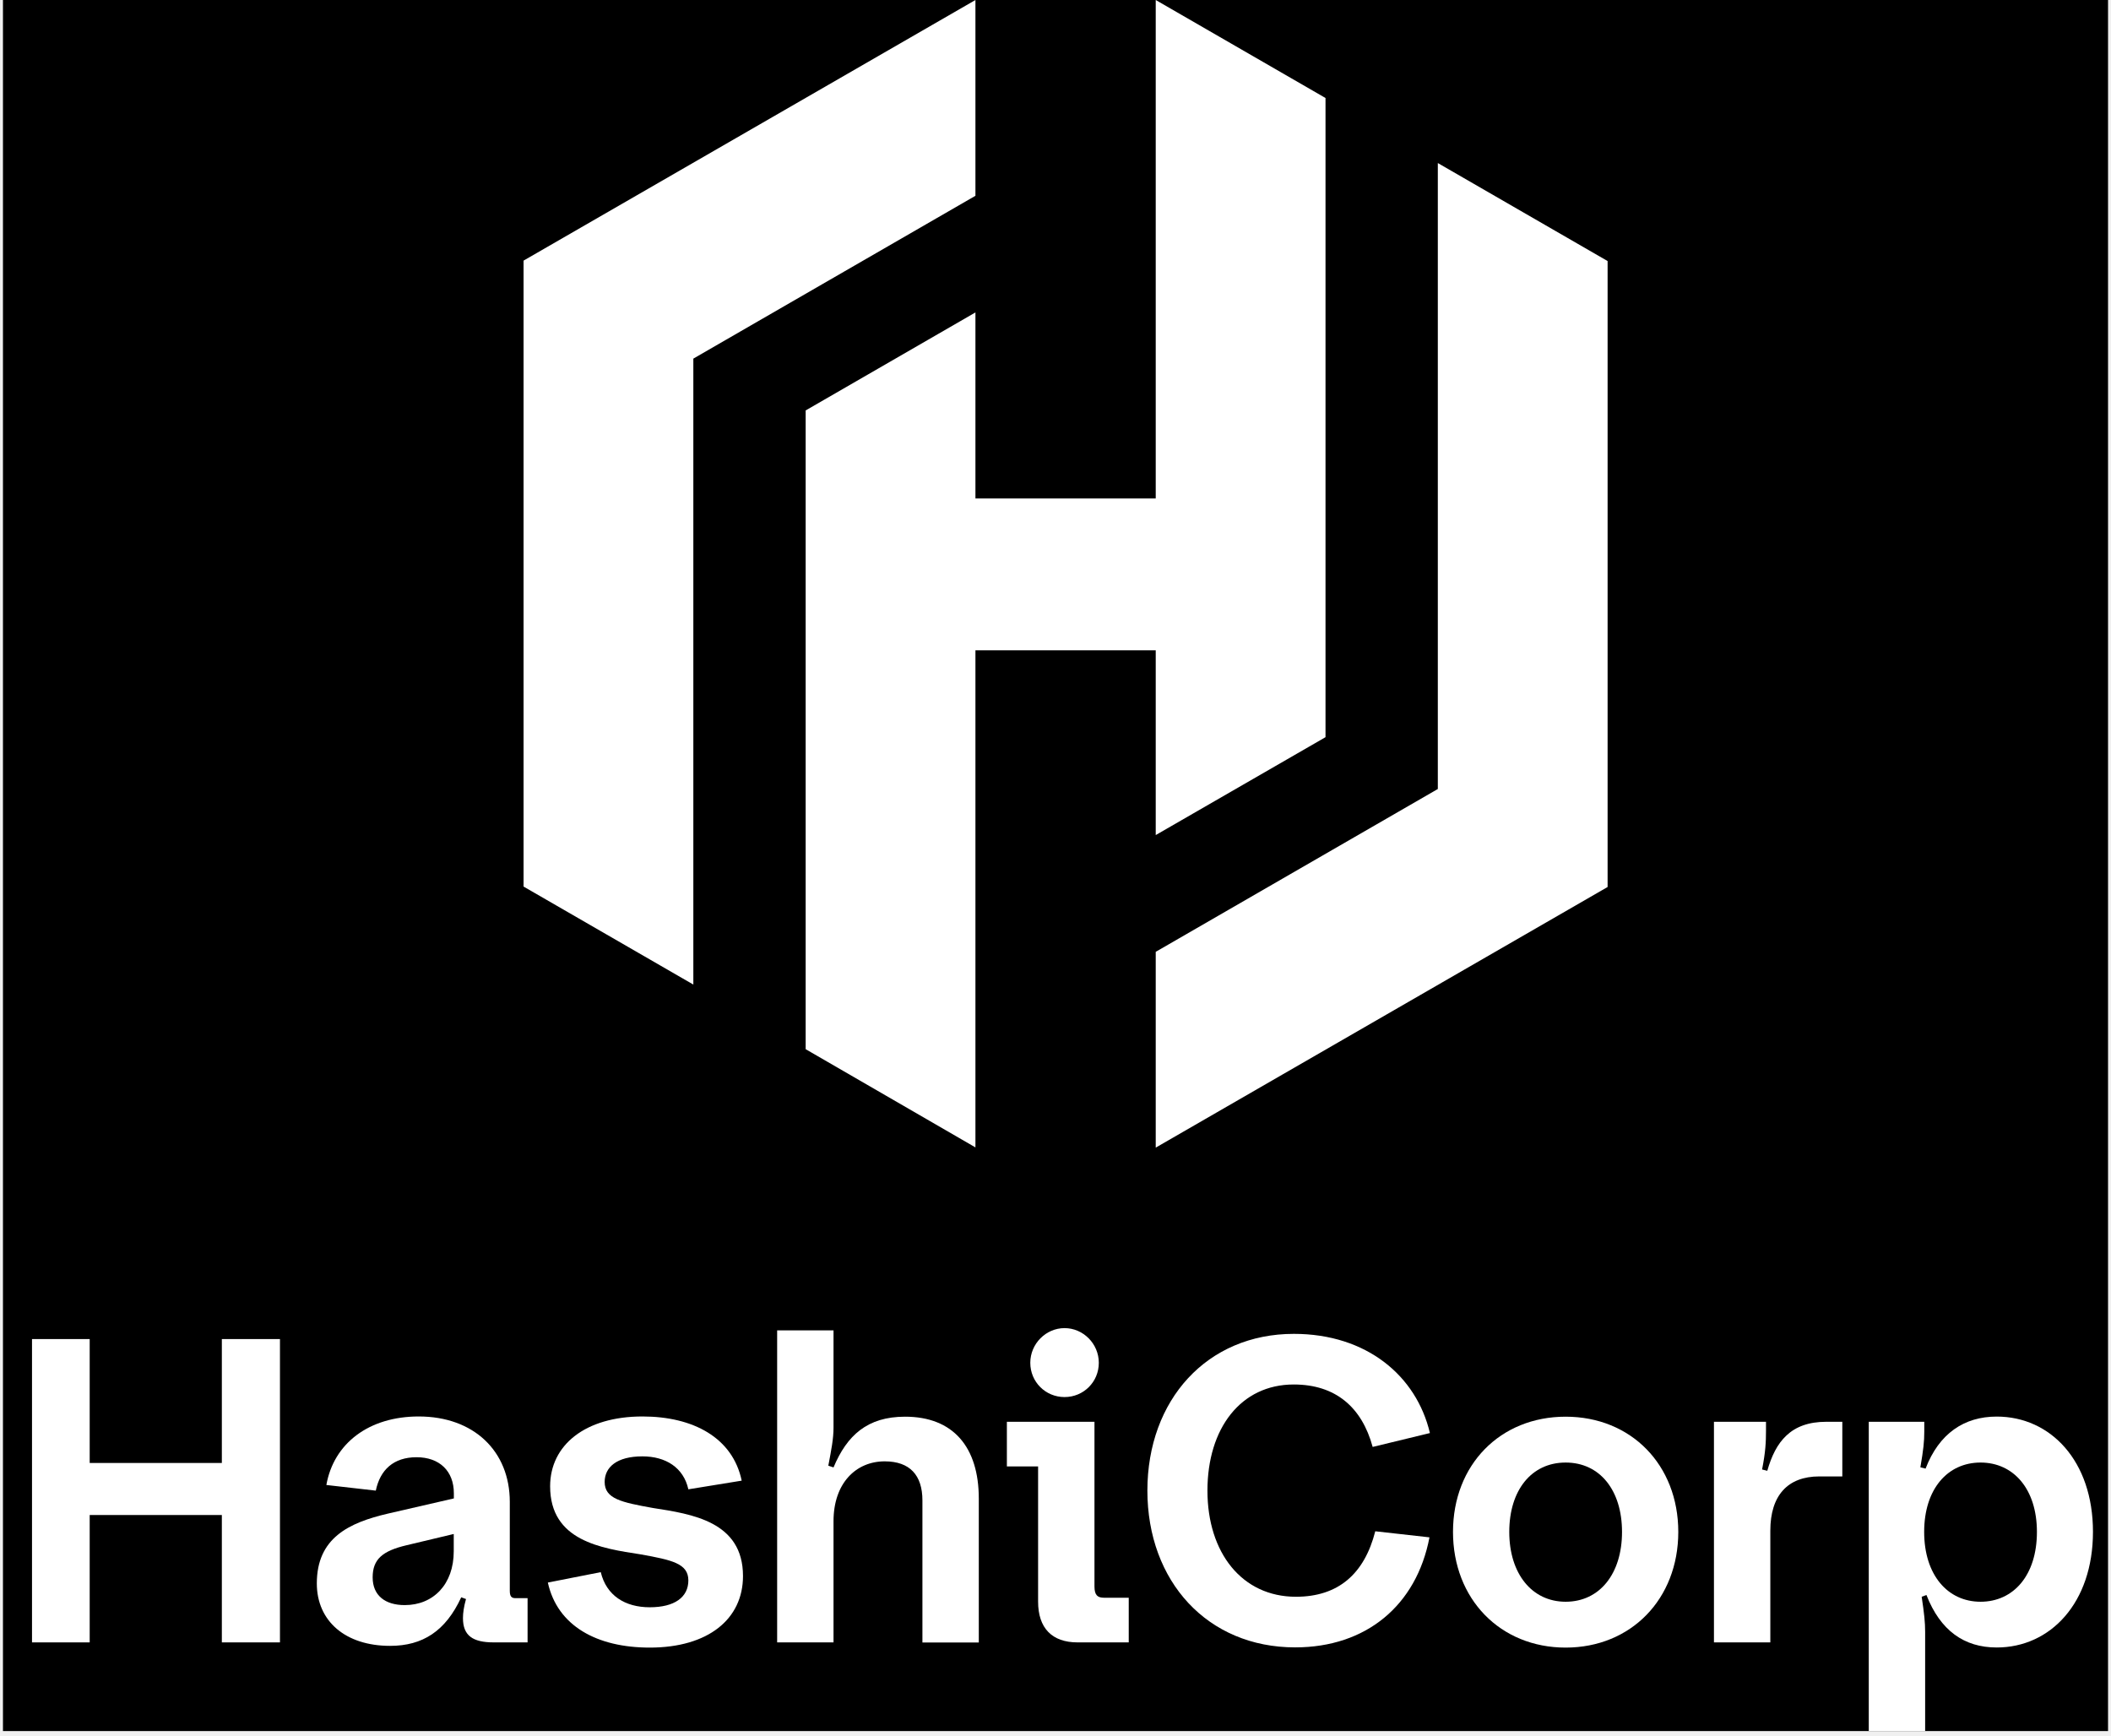
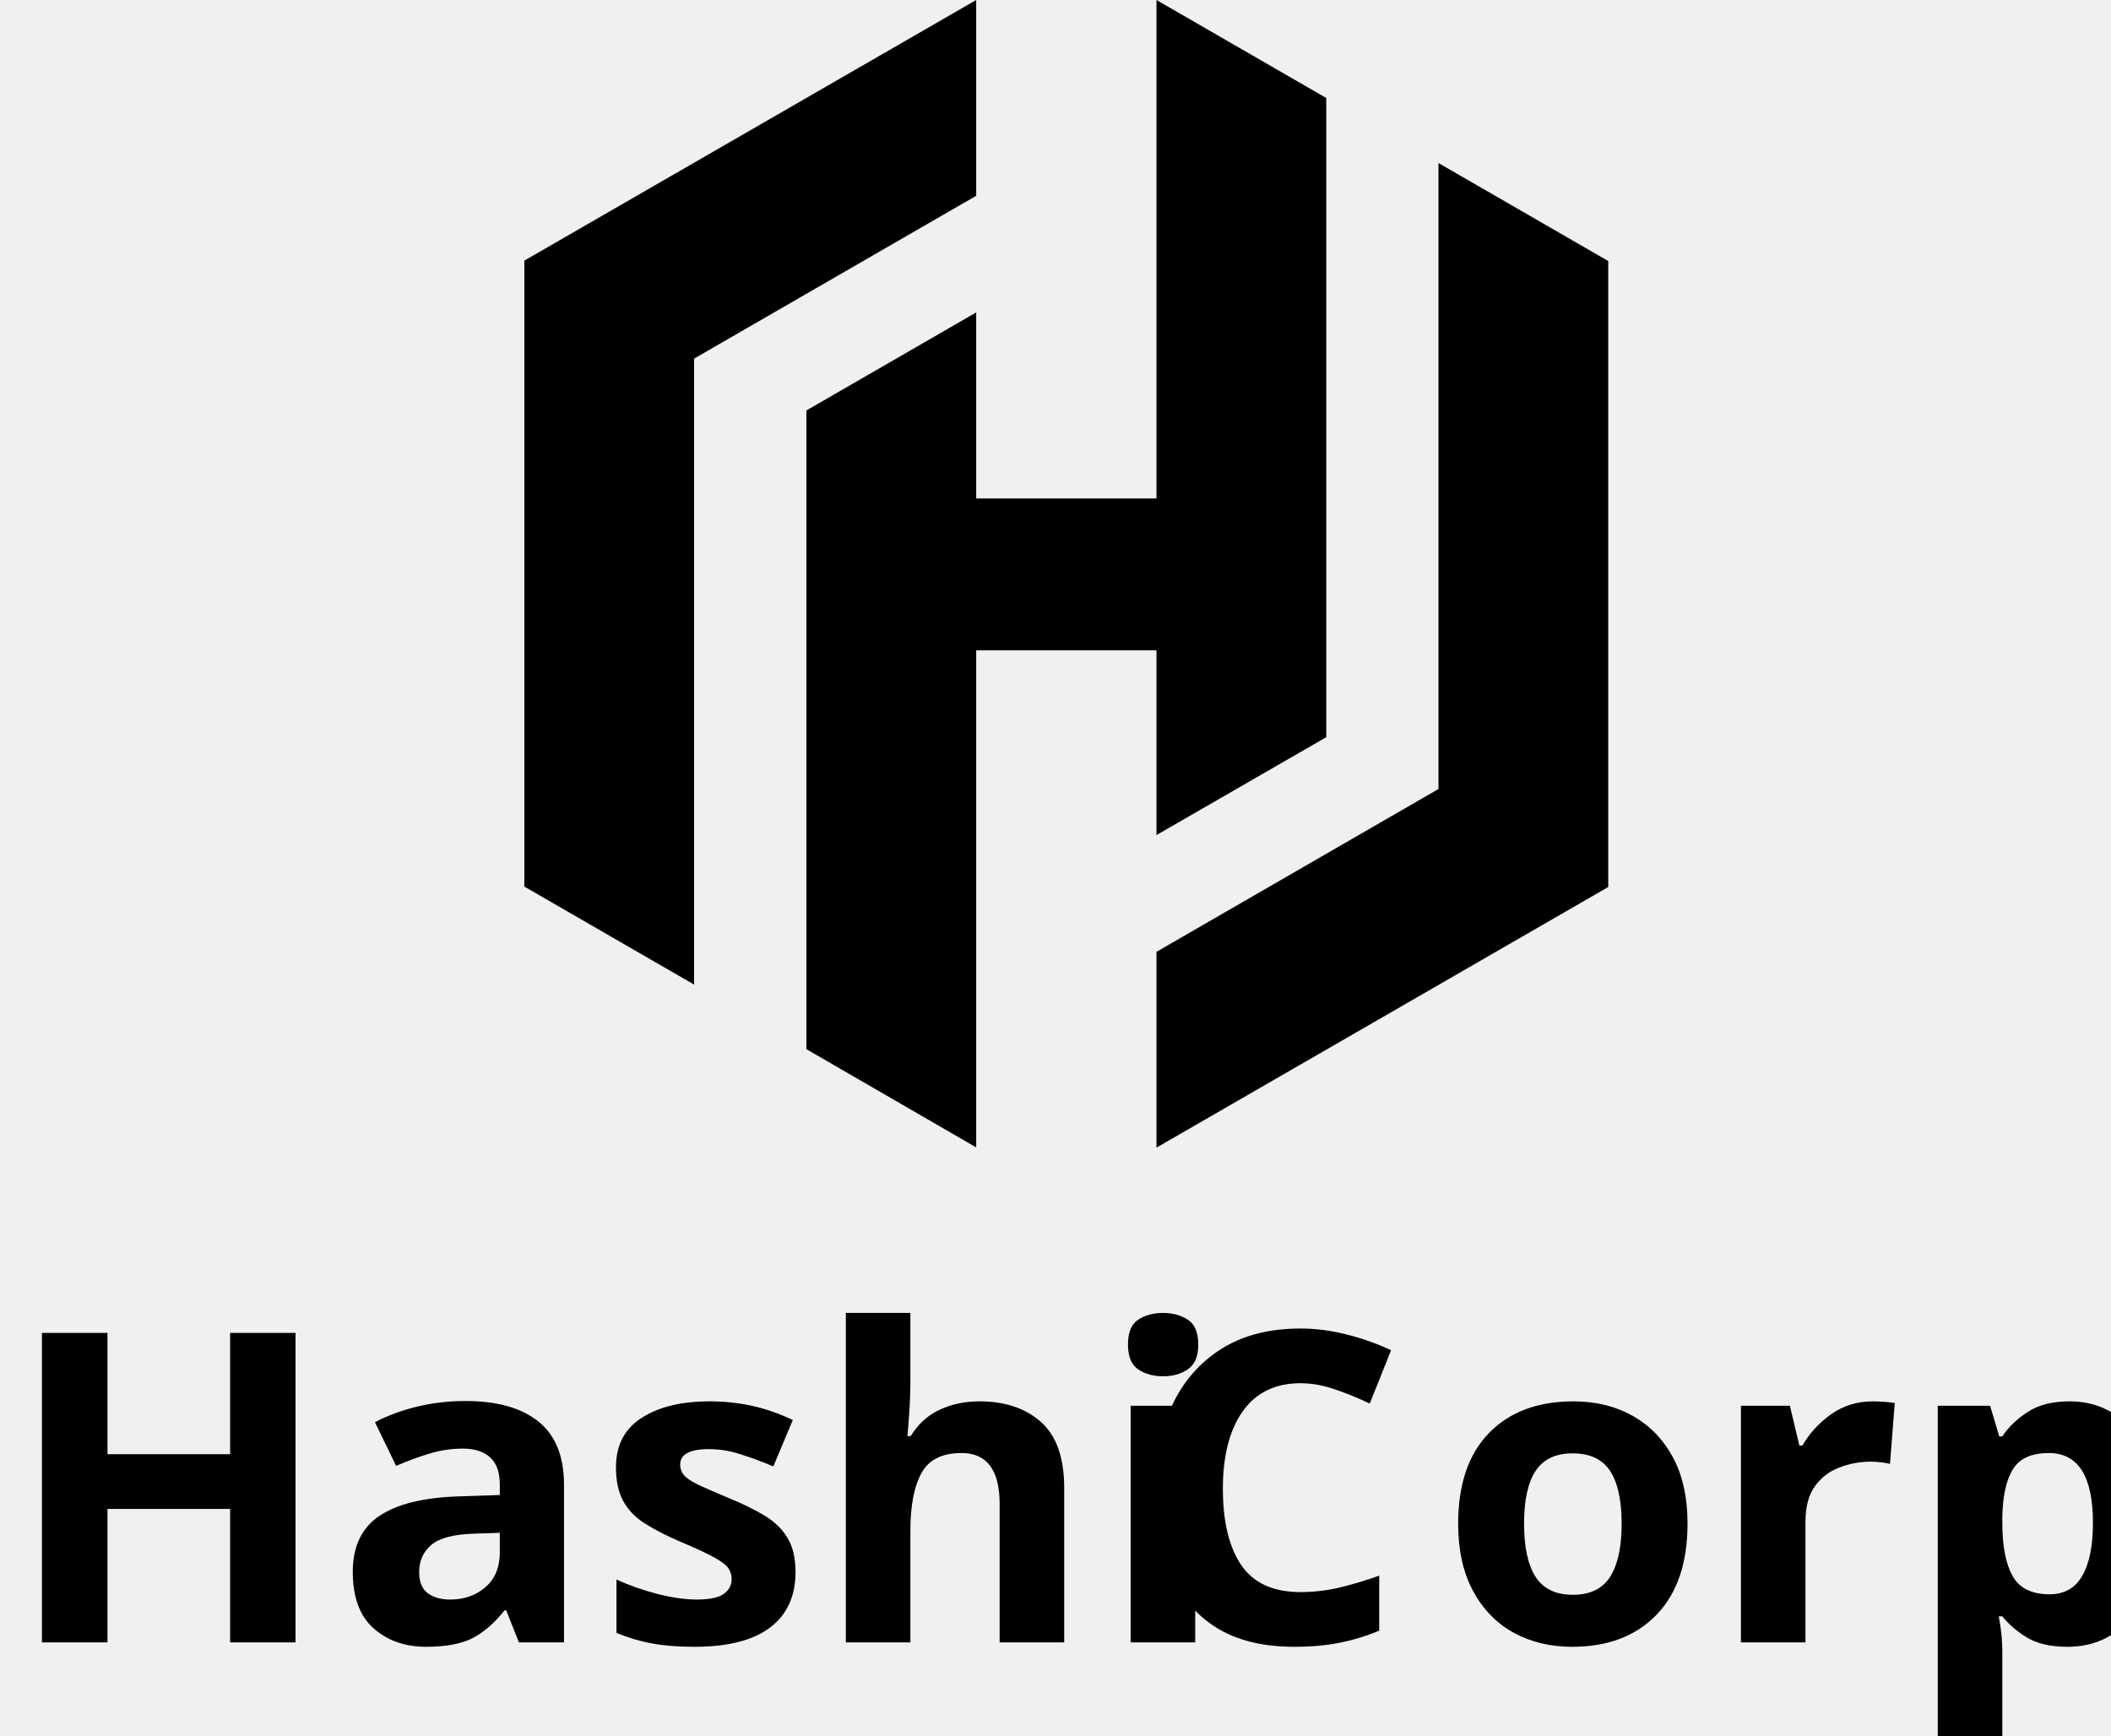
<svg xmlns="http://www.w3.org/2000/svg" id="Layer_6" width="2.7in" height="2.22in" viewBox="0 0 194.17 160.1">
  <defs>
-     <style>.cls-1{fill:#000;}.cls-1,.cls-2{stroke-width:0px;}.cls-2{fill:#fff;}</style>
+     <style>.cls-1{letter-spacing:0em;}.cls-2{letter-spacing:0em;}.cls-3{letter-spacing:-.01em;}.cls-4{font-family:HashiCorpSans-Semibold, 'HashiCorp Sans';font-size:39.99px;font-weight:600;}.cls-4,.cls-5{fill:#000;}.cls-5{stroke-width:0px;}</style>
  </defs>
-   <rect class="cls-1" y="-.15" width="194.17" height="159.83" />
-   <path class="cls-2" d="M2.68,123.52h5.32v11.43h12.19v-11.43h5.36v27.98h-5.36v-11.75H8v11.75H2.68v-27.98Z" />
-   <path class="cls-2" d="M28.95,146.06c0-4.2,2.96-5.6,6.56-6.44l6.08-1.4v-.48c0-2.04-1.32-3.32-3.44-3.32s-3.36,1.16-3.76,3.08l-4.56-.52c.68-3.84,3.92-6.32,8.52-6.32,5.08,0,8.4,3.2,8.4,7.88v8.2c0,.52.16.68.52.68h1.12v4.08h-3.12c-1.96,0-2.84-.64-2.84-2.24,0-.48.08-1.04.28-1.76l-.44-.16c-1.44,3.12-3.56,4.48-6.56,4.48-4.12,0-6.76-2.28-6.76-5.76ZM37.06,148.06c2.64,0,4.52-1.92,4.52-4.96v-1.6l-4.36,1.04c-2.2.52-3.12,1.28-3.12,2.96s1.16,2.56,2.96,2.56Z" />
-   <path class="cls-2" d="M50.26,145.98l4.88-.96c.52,2.16,2.24,3.24,4.52,3.24s3.56-.92,3.56-2.48-1.52-1.88-4.4-2.4c-3.64-.56-8.35-1.24-8.35-6.28,0-3.8,3.24-6.44,8.52-6.44,4.68,0,8.32,1.96,9.15,5.92l-4.92.8c-.44-2-2.08-3.04-4.24-3.04-2.36,0-3.48,1-3.48,2.36,0,1.56,1.56,1.88,4.44,2.4,3.6.56,8.32,1.24,8.32,6.28,0,3.96-3.2,6.6-8.6,6.6-4.88,0-8.52-2-9.4-6Z" />
-   <path class="cls-2" d="M76.61,151.5h-5.2v-28.78h5.2v8.96c0,1.04-.2,2.04-.48,3.52l.48.16c1.24-2.96,3.12-4.68,6.6-4.68,4.44,0,6.8,2.8,6.8,7.56v13.27h-5.2v-13.11c0-2.32-1.16-3.6-3.48-3.6-2.64,0-4.72,2-4.72,5.52v11.19Z" />
-   <path class="cls-2" d="M100.68,146.34c0,.8.28,1.04.88,1.04h2.28v4.12h-4.72c-2.36,0-3.64-1.32-3.64-3.76v-12.47h-2.88v-4.12h8.08v15.19ZM94.76,125.71c0-1.76,1.44-3.2,3.16-3.2s3.16,1.44,3.16,3.2-1.4,3.16-3.16,3.16-3.16-1.4-3.16-3.16Z" />
-   <path class="cls-2" d="M105.56,137.51c0-8.4,5.52-14.47,13.51-14.47,6.72,0,11.31,3.88,12.55,9.15l-5.28,1.28c-1-3.68-3.44-5.76-7.28-5.76-4.88,0-7.96,4.04-7.96,9.79s3.2,9.79,8.16,9.79c3.92,0,6.32-2.12,7.32-6.04l5,.56c-1.2,6.28-5.84,10.15-12.39,10.15-8.08,0-13.63-6.08-13.63-14.47Z" />
-   <path class="cls-2" d="M133.75,141.31c0-6.2,4.36-10.63,10.39-10.63s10.39,4.44,10.39,10.63-4.36,10.67-10.39,10.67-10.39-4.48-10.39-10.67ZM149.34,141.31c0-3.84-2.04-6.4-5.2-6.4s-5.2,2.56-5.2,6.4,2.08,6.44,5.2,6.44,5.2-2.56,5.2-6.44Z" />
-   <path class="cls-2" d="M157.82,131.15h4.8v.8c0,1.08-.04,1.96-.36,3.6l.48.12c.76-2.68,2.16-4.52,5.44-4.52h1.48v5.04h-2.12c-2.92,0-4.52,1.76-4.52,5v10.31h-5.2v-20.35Z" />
-   <path class="cls-2" d="M172.1,131.15h5.12v.92c0,.92-.08,1.64-.36,3.28l.48.12c1.24-3.24,3.56-4.8,6.56-4.8,4.96,0,8.88,4.08,8.88,10.63s-3.92,10.67-8.88,10.67c-3,0-5.2-1.56-6.48-4.84l-.44.16c.24,1.6.32,2.36.32,3.24v9.15h-5.2v-28.54ZM187.61,141.31c0-3.96-2.16-6.4-5.2-6.4s-5.2,2.44-5.2,6.4,2.16,6.44,5.2,6.44,5.2-2.44,5.2-6.44Z" />
-   <polygon class="cls-2" points="89.7 0 48.02 24.04 48.02 24.06 48.02 81.78 63.68 90.82 63.68 33.08 89.7 18.06 89.7 0" />
-   <polygon class="cls-2" points="106.33 0 106.33 45.98 89.7 45.98 89.7 28.82 74.04 37.86 74.04 96.78 89.7 105.84 89.7 59.99 106.33 59.99 106.33 77.03 121.99 68 121.99 9.04 106.33 0" />
-   <polygon class="cls-2" points="106.33 105.86 148.01 81.82 148.01 81.79 148.01 24.08 132.35 15.04 132.35 72.78 106.33 87.8 106.33 105.86" />
+   <text class="cls-4" transform="translate(0 151.5)">
+     <tspan class="cls-1" x="0" y="0">Hashi</tspan>
+     <tspan class="cls-3" x="103.96" y="0">C</tspan>
+     <tspan class="cls-2" x="132.43" y="0">orp</tspan>
+   </text>
+   <polygon class="cls-5" points="89.77 0 48.09 24.04 48.09 24.06 48.09 81.78 63.75 90.82 63.75 33.08 89.77 18.06 89.77 0" />
+   <polygon class="cls-5" points="106.4 0 106.4 45.98 89.77 45.98 89.77 28.82 74.11 37.86 74.11 96.78 89.77 105.84 89.77 59.99 106.4 59.99 106.4 77.03 122.06 68 122.06 9.04 106.4 0" />
+   <polygon class="cls-5" points="106.4 105.86 148.07 81.82 148.07 81.79 148.07 24.08 132.41 15.04 132.41 72.78 106.4 87.8 106.4 105.86" />
</svg>
